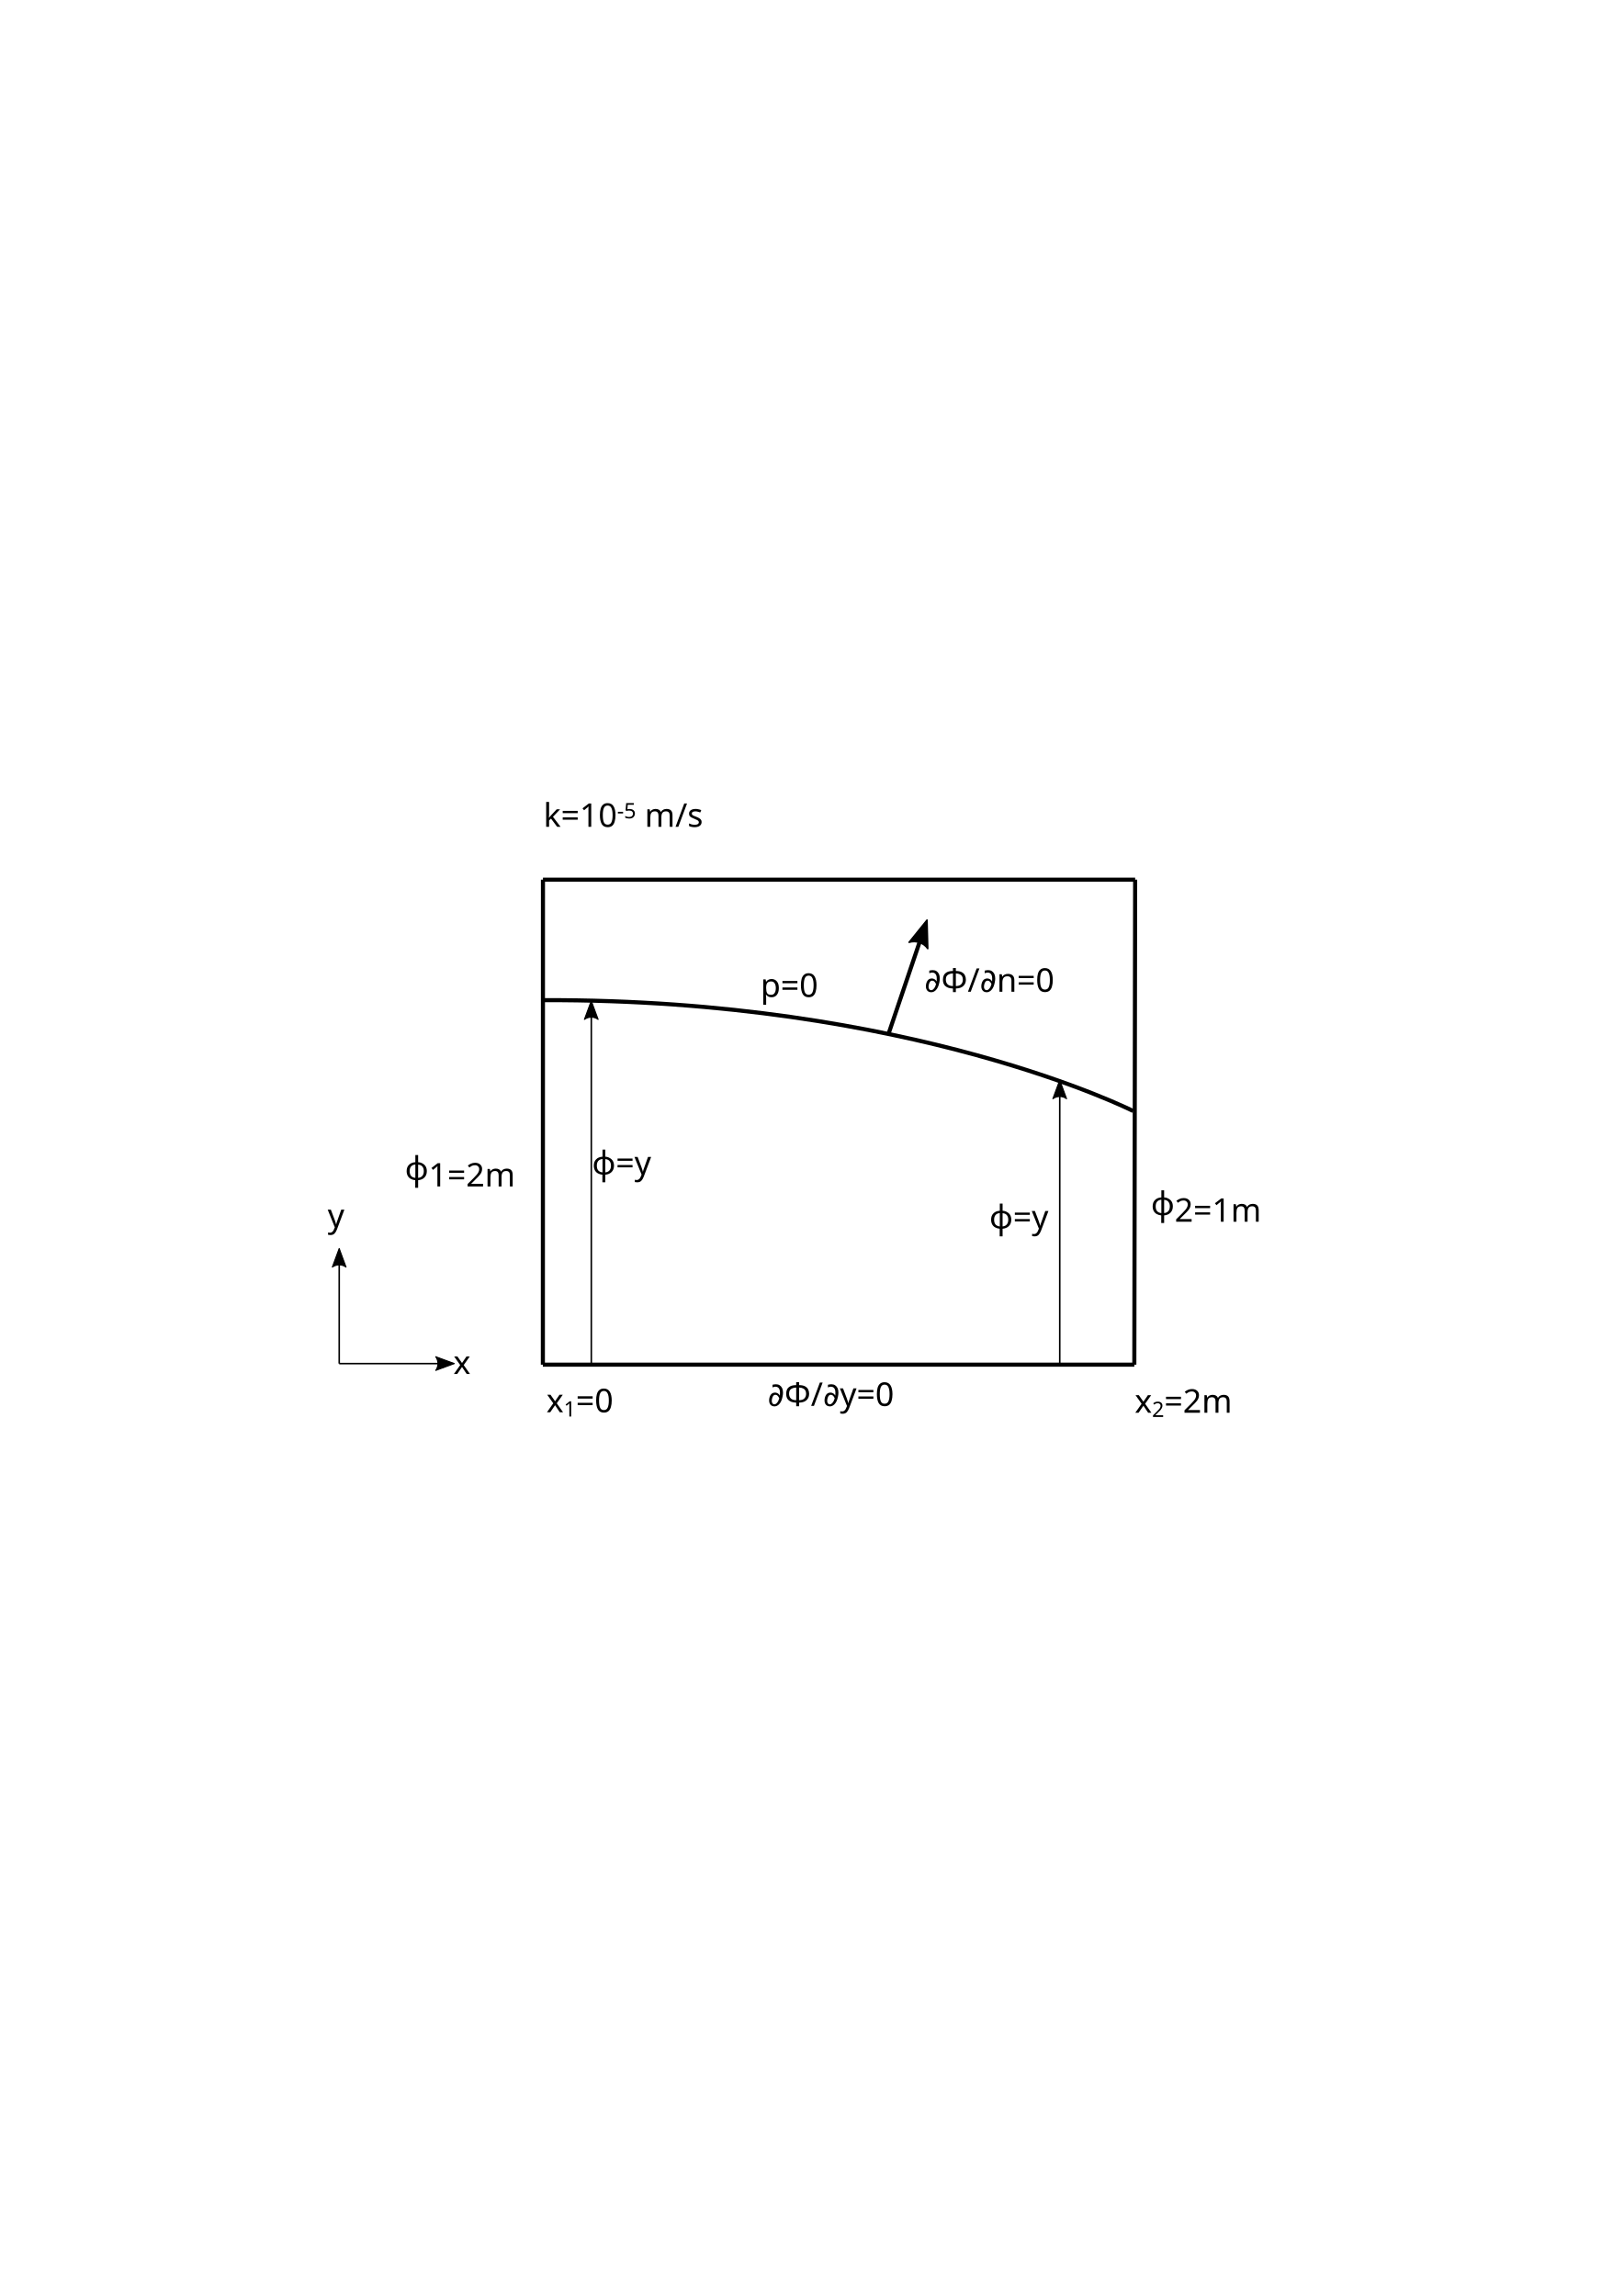
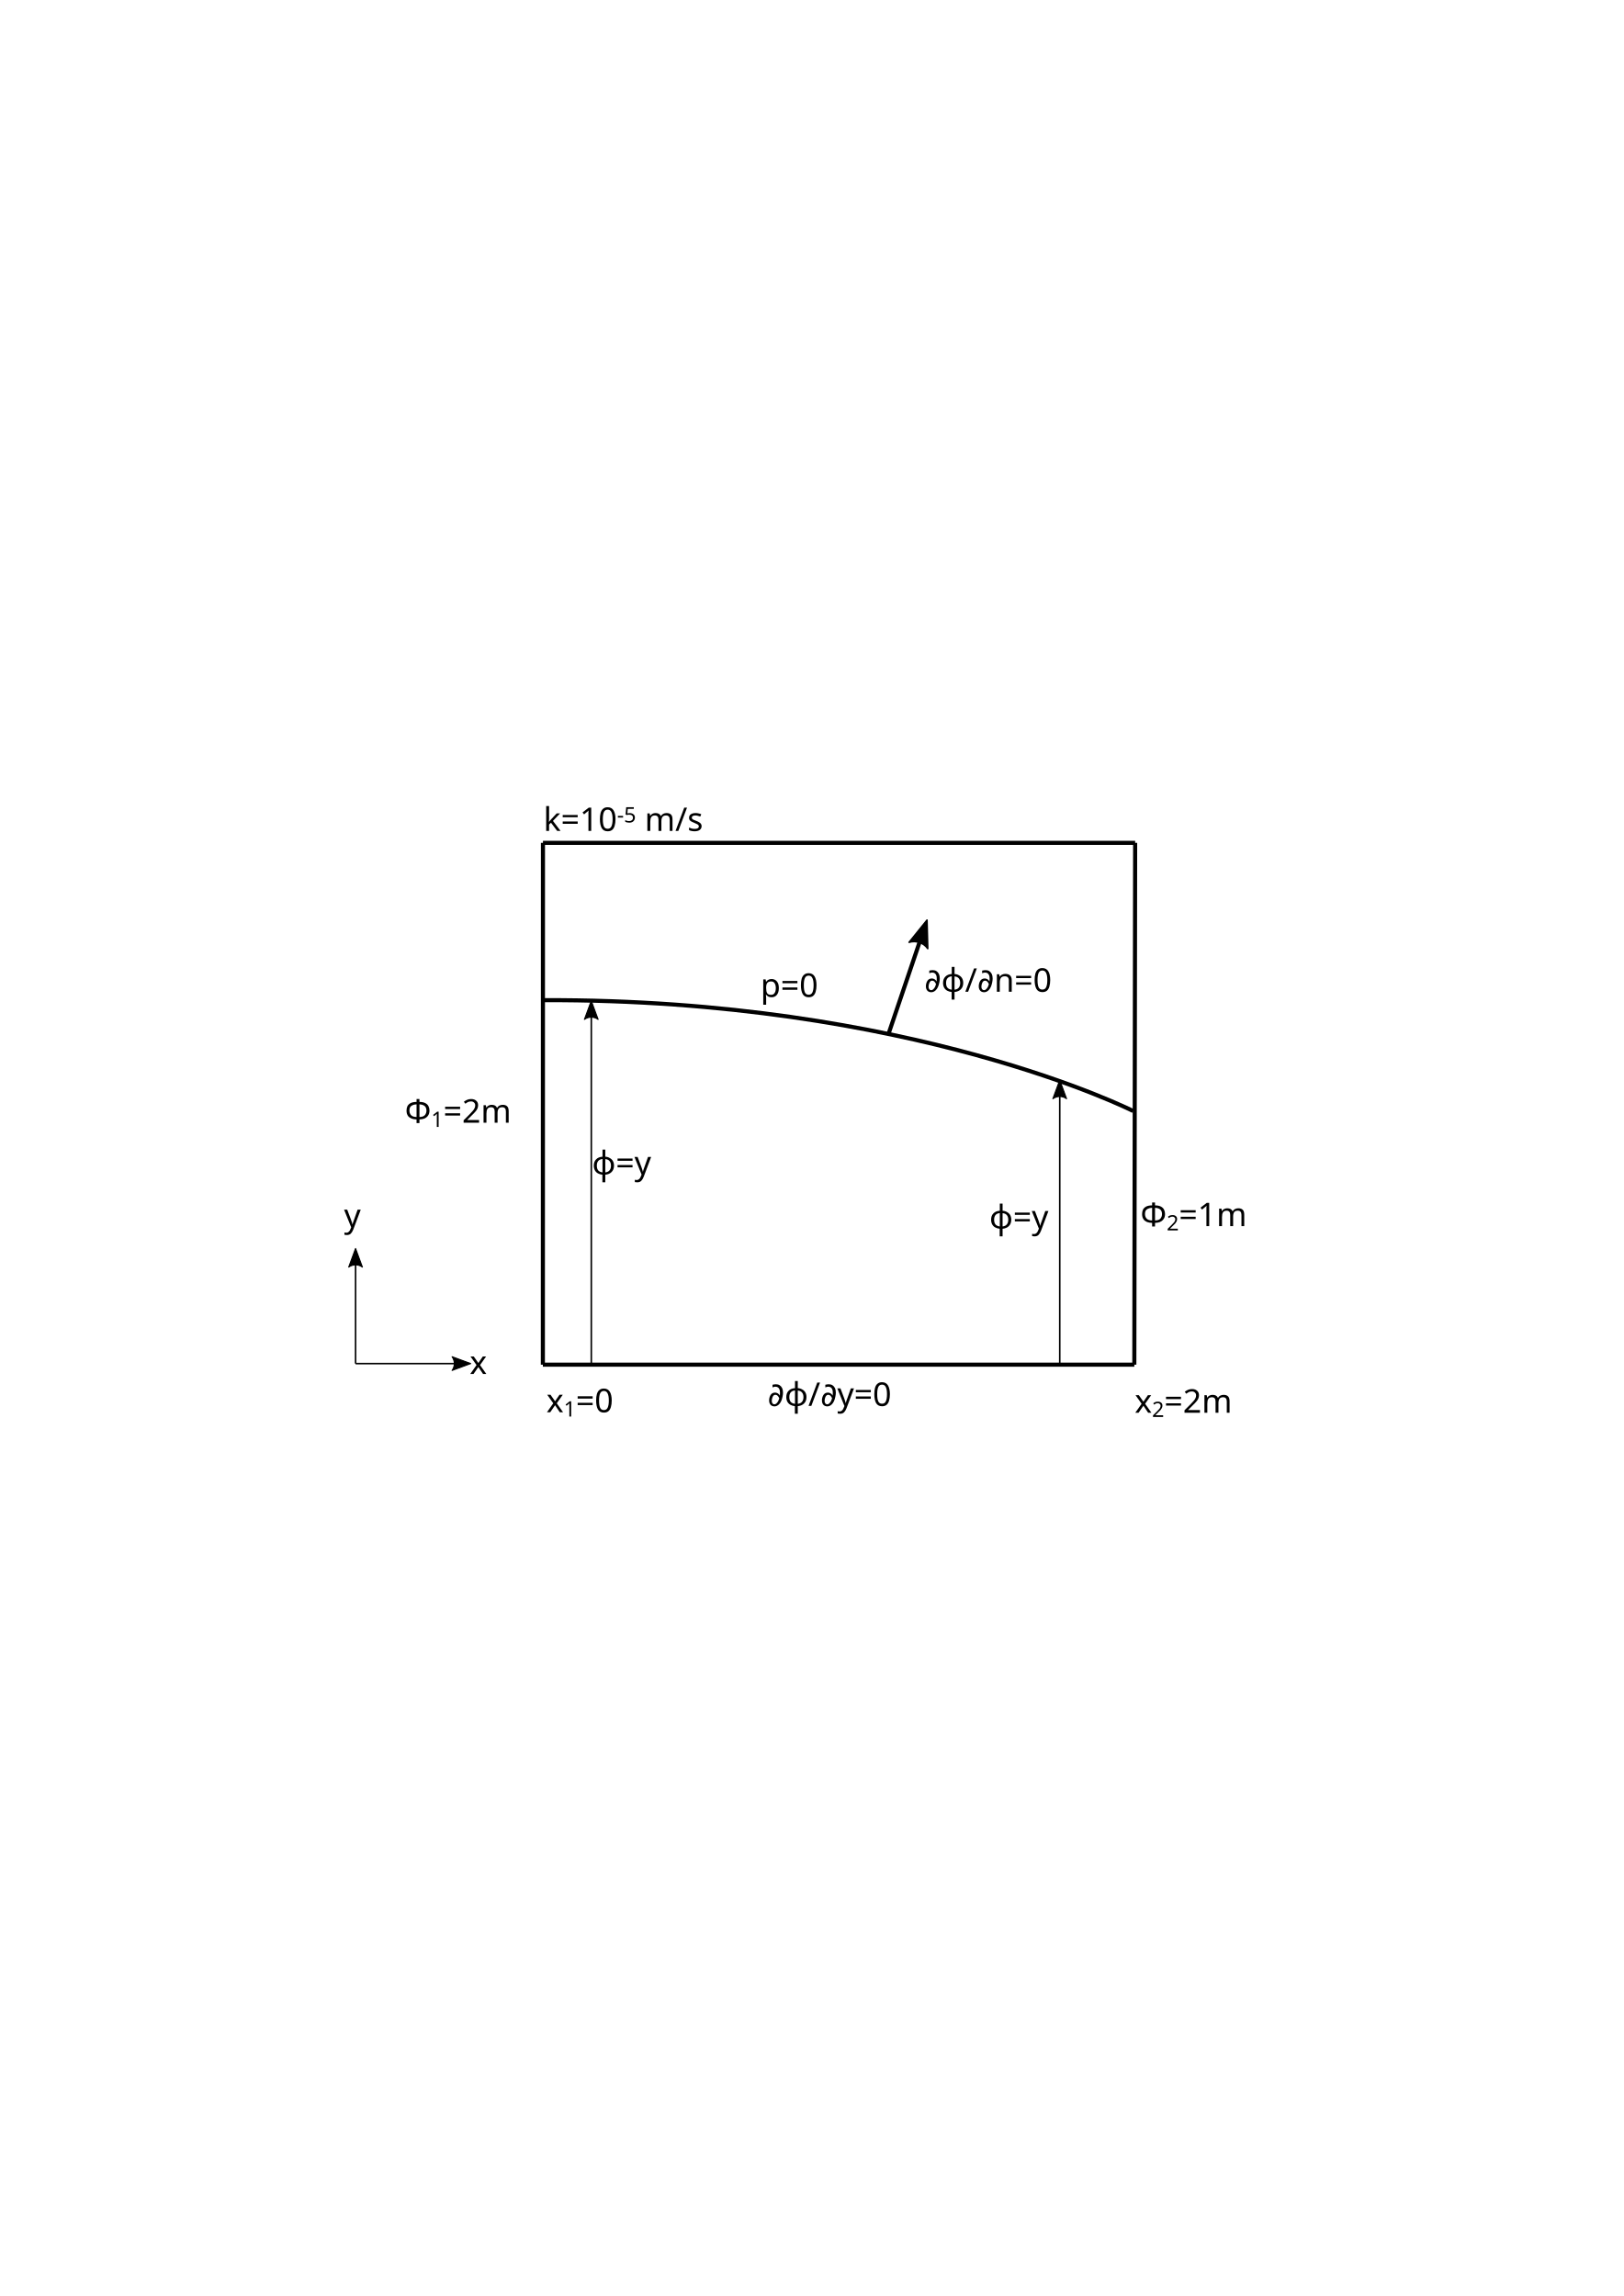
<svg xmlns="http://www.w3.org/2000/svg" width="210mm" height="297mm" viewBox="0 0 210 297" version="1.1" id="svg5">
  <defs id="defs2">
    <marker style="overflow:visible;" id="Arrow2Mend" refX="0.0" refY="0.0" orient="auto">
      <path transform="scale(0.6) rotate(180) translate(0,0)" d="M 8.719,4.034 L -2.207,0.016 L 8.719,-4.002 C 6.973,-1.63 6.983,1.616 8.719,4.034 z " style="stroke:context-stroke;fill-rule:evenodd;fill:context-stroke;stroke-width:0.625;stroke-linejoin:round;" id="path146435" />
    </marker>
    <marker style="overflow:visible;" id="marker146669" refX="0.0" refY="0.0" orient="auto">
      <path transform="scale(1.1) rotate(180) translate(1,0)" d="M 8.719,4.034 L -2.207,0.016 L 8.719,-4.002 C 6.973,-1.63 6.983,1.616 8.719,4.034 z " style="stroke:context-stroke;fill-rule:evenodd;fill:context-stroke;stroke-width:0.625;stroke-linejoin:round;" id="path146429" />
    </marker>
    <marker style="overflow:visible;" id="marker150923" refX="0.0" refY="0.0" orient="auto">
      <path transform="scale(1.1) rotate(180) translate(1,0)" d="M 8.719,4.034 L -2.207,0.016 L 8.719,-4.002 C 6.973,-1.63 6.983,1.616 8.719,4.034 z " style="stroke:context-stroke;fill-rule:evenodd;fill:context-stroke;stroke-width:0.625;stroke-linejoin:round;" id="path150921" />
    </marker>
    <marker style="overflow:visible;" id="Arrow2Lend" refX="0.0" refY="0.0" orient="auto">
      <path transform="scale(1.1) rotate(180) translate(1,0)" d="M 8.719,4.034 L -2.207,0.016 L 8.719,-4.002 C 6.973,-1.63 6.983,1.616 8.719,4.034 z " style="stroke:context-stroke;fill-rule:evenodd;fill:context-stroke;stroke-width:0.625;stroke-linejoin:round;" id="path150365" />
    </marker>
    <marker style="overflow:visible" id="Arrow2Lstart" refX="0.0" refY="0.0" orient="auto">
      <path transform="scale(1.1) translate(1,0)" d="M 8.719,4.034 L -2.207,0.016 L 8.719,-4.002 C 6.973,-1.63 6.983,1.616 8.719,4.034 z " style="stroke:context-stroke;fill-rule:evenodd;fill:context-stroke;stroke-width:0.625;stroke-linejoin:round" id="path150362" />
    </marker>
    <marker style="overflow:visible" id="Arrow1Lstart" refX="0.0" refY="0.0" orient="auto">
      <path transform="scale(0.8) translate(12.5,0)" style="fill-rule:evenodd;fill:context-stroke;stroke:context-stroke;stroke-width:1.0pt" d="M 0.0,0.0 L 5.0,-5.0 L -12.5,0.0 L 5.0,5.0 L 0.0,0.0 z " id="path150344" />
    </marker>
    <marker style="overflow:visible" id="marker150923-9" refX="0" refY="0" orient="auto">
      <path transform="matrix(-1.1,0,0,-1.1,-1.1,0)" d="M 8.719,4.034 -2.207,0.016 8.719,-4.002 c -1.745,2.372 -1.735,5.617 -6e-7,8.035 z" style="fill:context-stroke;fill-rule:evenodd;stroke:context-stroke;stroke-width:0.625;stroke-linejoin:round" id="path150921-3" />
    </marker>
    <marker style="overflow:visible" id="marker150923-2" refX="0" refY="0" orient="auto">
      <path transform="matrix(-1.1,0,0,-1.1,-1.1,0)" d="M 8.719,4.034 -2.207,0.016 8.719,-4.002 c -1.745,2.372 -1.735,5.617 -6e-7,8.035 z" style="fill:context-stroke;fill-rule:evenodd;stroke:context-stroke;stroke-width:0.625;stroke-linejoin:round" id="path150921-2" />
    </marker>
    <marker style="overflow:visible" id="marker150923-2-7" refX="0" refY="0" orient="auto">
      <path transform="matrix(-1.1,0,0,-1.1,-1.1,0)" d="M 8.719,4.034 -2.207,0.016 8.719,-4.002 c -1.745,2.372 -1.735,5.617 -6e-7,8.035 z" style="fill:context-stroke;fill-rule:evenodd;stroke:context-stroke;stroke-width:0.625;stroke-linejoin:round" id="path150921-2-7" />
    </marker>
    <marker style="overflow:visible" id="marker150923-2-8" refX="0" refY="0" orient="auto">
      <path transform="matrix(-1.1,0,0,-1.1,-1.1,0)" d="M 8.719,4.034 -2.207,0.016 8.719,-4.002 c -1.745,2.372 -1.735,5.617 -6e-7,8.035 z" style="fill:context-stroke;fill-rule:evenodd;stroke:context-stroke;stroke-width:0.625;stroke-linejoin:round" id="path150921-2-1" />
    </marker>
    <marker style="overflow:visible" id="marker150923-2-8-3" refX="0" refY="0" orient="auto">
      <path transform="matrix(-1.1,0,0,-1.1,-1.1,0)" d="M 8.719,4.034 -2.207,0.016 8.719,-4.002 c -1.745,2.372 -1.735,5.617 -6e-7,8.035 z" style="fill:context-stroke;fill-rule:evenodd;stroke:context-stroke;stroke-width:0.625;stroke-linejoin:round" id="path150921-2-1-6" />
    </marker>
    <marker style="overflow:visible" id="marker150923-2-8-0" refX="0" refY="0" orient="auto">
      <path transform="matrix(-1.1,0,0,-1.1,-1.1,0)" d="M 8.719,4.034 -2.207,0.016 8.719,-4.002 c -1.745,2.372 -1.735,5.617 -6e-7,8.035 z" style="fill:context-stroke;fill-rule:evenodd;stroke:context-stroke;stroke-width:0.625;stroke-linejoin:round" id="path150921-2-1-8" />
    </marker>
    <marker style="overflow:visible" id="marker150923-2-8-0-6" refX="0" refY="0" orient="auto">
      <path transform="matrix(-1.1,0,0,-1.1,-1.1,0)" d="M 8.719,4.034 -2.207,0.016 8.719,-4.002 c -1.745,2.372 -1.735,5.617 -6e-7,8.035 z" style="fill:context-stroke;fill-rule:evenodd;stroke:context-stroke;stroke-width:0.625;stroke-linejoin:round" id="path150921-2-1-8-4" />
    </marker>
    <marker style="overflow:visible" id="marker150923-2-8-2" refX="0" refY="0" orient="auto">
      <path transform="matrix(-1.1,0,0,-1.1,-1.1,0)" d="M 8.719,4.034 -2.207,0.016 8.719,-4.002 c -1.745,2.372 -1.735,5.617 -6e-7,8.035 z" style="fill:context-stroke;fill-rule:evenodd;stroke:context-stroke;stroke-width:0.625;stroke-linejoin:round" id="path150921-2-1-5" />
    </marker>
    <marker style="overflow:visible" id="marker150923-2-8-28" refX="0" refY="0" orient="auto">
      <path transform="matrix(-1.1,0,0,-1.1,-1.1,0)" d="M 8.719,4.034 -2.207,0.016 8.719,-4.002 c -1.745,2.372 -1.735,5.617 -6e-7,8.035 z" style="fill:context-stroke;fill-rule:evenodd;stroke:context-stroke;stroke-width:0.625;stroke-linejoin:round" id="path150921-2-1-4" />
    </marker>
    <marker style="overflow:visible" id="Arrow2Lstart-2" refX="0" refY="0" orient="auto">
      <path transform="matrix(1.1,0,0,1.1,1.1,0)" d="M 8.719,4.034 -2.207,0.016 8.719,-4.002 c -1.745,2.372 -1.735,5.617 -6e-7,8.035 z" style="fill:context-stroke;fill-rule:evenodd;stroke:context-stroke;stroke-width:0.625;stroke-linejoin:round" id="path150362-4" />
    </marker>
    <marker style="overflow:visible" id="marker150923-2-8-0-0" refX="0" refY="0" orient="auto">
      <path transform="matrix(-1.1,0,0,-1.1,-1.1,0)" d="M 8.719,4.034 -2.207,0.016 8.719,-4.002 c -1.745,2.372 -1.735,5.617 -6e-7,8.035 z" style="fill:context-stroke;fill-rule:evenodd;stroke:context-stroke;stroke-width:0.625;stroke-linejoin:round" id="path150921-2-1-8-6" />
    </marker>
    <marker style="overflow:visible" id="marker150923-2-8-9" refX="0" refY="0" orient="auto">
      <path transform="matrix(-1.1,0,0,-1.1,-1.1,0)" d="M 8.719,4.034 -2.207,0.016 8.719,-4.002 c -1.745,2.372 -1.735,5.617 -6e-7,8.035 z" style="fill:context-stroke;fill-rule:evenodd;stroke:context-stroke;stroke-width:0.625;stroke-linejoin:round" id="path150921-2-1-9" />
    </marker>
    <marker style="overflow:visible" id="marker150923-2-8-33" refX="0" refY="0" orient="auto">
      <path transform="matrix(-1.1,0,0,-1.1,-1.1,0)" d="M 8.719,4.034 -2.207,0.016 8.719,-4.002 c -1.745,2.372 -1.735,5.617 -6e-7,8.035 z" style="fill:context-stroke;fill-rule:evenodd;stroke:context-stroke;stroke-width:0.625;stroke-linejoin:round" id="path150921-2-1-3" />
    </marker>
    <marker style="overflow:visible" id="marker150923-2-8-04" refX="0" refY="0" orient="auto">
      <path transform="matrix(-1.1,0,0,-1.1,-1.1,0)" d="M 8.719,4.034 -2.207,0.016 8.719,-4.002 c -1.745,2.372 -1.735,5.617 -6e-7,8.035 z" style="fill:context-stroke;fill-rule:evenodd;stroke:context-stroke;stroke-width:0.625;stroke-linejoin:round" id="path150921-2-1-88" />
    </marker>
  </defs>
  <g id="layer1">
-     <path style="fill:none;stroke:#000000;stroke-width:0.2;stroke-linecap:butt;stroke-linejoin:miter;stroke-miterlimit:4;stroke-dasharray:none;stroke-opacity:1;marker-end:url(#marker150923-2)" d="M 43.872,176.388 H 58.494" id="path869-4" />
-     <path style="fill:none;stroke:#000000;stroke-width:0.2;stroke-linecap:butt;stroke-linejoin:miter;stroke-miterlimit:4;stroke-dasharray:none;stroke-opacity:1;marker-end:url(#marker150923-2-8)" d="M 43.872,176.388 V 161.766" id="path869-4-2" />
+     <path style="fill:none;stroke:#000000;stroke-width:0.2;stroke-linecap:butt;stroke-linejoin:miter;stroke-miterlimit:4;stroke-dasharray:none;stroke-opacity:1;marker-end:url(#marker150923-2)" d="M 45.989,176.388 H 60.611" id="path869-4" />
+     <path style="fill:none;stroke:#000000;stroke-width:0.2;stroke-linecap:butt;stroke-linejoin:miter;stroke-miterlimit:4;stroke-dasharray:none;stroke-opacity:1;marker-end:url(#marker150923-2-8)" d="M 45.989,176.388 V 161.766" id="path869-4-2" />
    <path style="fill:none;stroke:#000000;stroke-width:0.2;stroke-linecap:butt;stroke-linejoin:miter;stroke-miterlimit:4;stroke-dasharray:none;stroke-opacity:1;marker-end:url(#marker150923-2-8-04)" d="m 137.062,176.45 0,-36.463" id="path869-4-2-89" />
    <path style="fill:none;stroke:#000000;stroke-width:0.2;stroke-linecap:butt;stroke-linejoin:miter;stroke-miterlimit:4;stroke-dasharray:none;stroke-opacity:1;marker-end:url(#marker150923-2-8-33)" d="m 76.475,176.342 0,-46.616" id="path869-4-2-86" />
    <path style="fill:none;stroke:#000000;stroke-width:0.529;stroke-linecap:butt;stroke-linejoin:miter;stroke-miterlimit:4;stroke-dasharray:none;stroke-opacity:1;marker-end:url(#Arrow2Mend)" d="m 114.897,133.793 4.777,-14.11" id="path869-4-2-8" />
    <path style="fill:none;stroke:#000000;stroke-width:0.529;stroke-linecap:butt;stroke-linejoin:miter;stroke-miterlimit:4;stroke-dasharray:none;stroke-opacity:1" d="M 70.211,176.526 H 146.707" id="path869-3" />
-     <path style="fill:none;stroke:#000000;stroke-width:0.529;stroke-linecap:butt;stroke-linejoin:miter;stroke-miterlimit:4;stroke-dasharray:none;stroke-opacity:1" d="m 70.211,176.526 0.012,-62.736" id="path1773" />
-     <path style="fill:none;stroke:#000000;stroke-width:0.529;stroke-linecap:butt;stroke-linejoin:miter;stroke-miterlimit:4;stroke-dasharray:none;stroke-opacity:1" d="m 146.707,176.526 0.106,-62.736" id="path1773-3" />
-     <path style="fill:none;stroke:#000000;stroke-width:0.529;stroke-linecap:butt;stroke-linejoin:miter;stroke-miterlimit:4;stroke-dasharray:none;stroke-opacity:1" d="M 70.223,113.79 H 146.813" id="path2818" />
+     <path style="fill:none;stroke:#000000;stroke-width:0.529;stroke-linecap:butt;stroke-linejoin:miter;stroke-miterlimit:4;stroke-dasharray:none;stroke-opacity:1" d="m 70.211,176.526 0.012,-67.499" id="path1773" />
+     <path style="fill:none;stroke:#000000;stroke-width:0.529;stroke-linecap:butt;stroke-linejoin:miter;stroke-miterlimit:4;stroke-dasharray:none;stroke-opacity:1" d="m 146.707,176.526 0.106,-67.499" id="path1773-3" />
+     <path style="fill:none;stroke:#000000;stroke-width:0.529;stroke-linecap:butt;stroke-linejoin:miter;stroke-miterlimit:4;stroke-dasharray:none;stroke-opacity:1" d="M 70.223,109.028 H 146.813" id="path2818" />
    <text xml:space="preserve" style="font-style:normal;font-variant:normal;font-weight:normal;font-stretch:normal;font-size:4.233px;line-height:1.25;font-family:sans-serif;-inkscape-font-specification:'sans-serif, Normal';font-variant-ligatures:normal;font-variant-caps:normal;font-variant-numeric:normal;font-variant-east-asian:normal;fill:#000000;fill-opacity:1;stroke:none;stroke-width:0.265;stroke-miterlimit:4;stroke-dasharray:none" x="98.355" y="128.951" id="text8620-4">
      <tspan id="tspan8618-3" style="font-style:normal;font-variant:normal;font-weight:normal;font-stretch:normal;font-size:4.233px;font-family:sans-serif;-inkscape-font-specification:'sans-serif, Normal';font-variant-ligatures:normal;font-variant-caps:normal;font-variant-numeric:normal;font-variant-east-asian:normal;stroke-width:0.265;stroke-miterlimit:4;stroke-dasharray:none" x="98.355" y="128.951">p=0</tspan>
    </text>
    <text xml:space="preserve" style="font-style:normal;font-weight:normal;font-size:10.583px;line-height:1.25;font-family:sans-serif;fill:#000000;fill-opacity:1;stroke:none;stroke-width:0.265" x="57.511" y="176.526" id="text54880">
      <tspan id="tspan54878" style="stroke-width:0.265" x="57.511" y="176.526" />
    </text>
-     <text xml:space="preserve" style="font-style:normal;font-variant:normal;font-weight:normal;font-stretch:normal;font-size:4.233px;line-height:1.25;font-family:sans-serif;-inkscape-font-specification:'sans-serif, Normal';font-variant-ligatures:normal;font-variant-caps:normal;font-variant-numeric:normal;font-variant-east-asian:normal;fill:#000000;fill-opacity:1;stroke:none;stroke-width:0.265;stroke-miterlimit:4;stroke-dasharray:none" x="148.843" y="157.191" id="text8620-1-2">
-       <tspan id="tspan258799" x="148.843" y="157.191">ϕ<tspan style="font-style:normal;font-variant:normal;font-weight:normal;font-stretch:normal;font-size:4.233px;font-family:sans-serif;-inkscape-font-specification:'sans-serif, Normal';font-variant-ligatures:normal;font-variant-caps:normal;font-variant-numeric:normal;font-variant-east-asian:normal;baseline-shift:sub" id="tspan116513">2<tspan style="baseline-shift:baseline" id="tspan40646">=1m</tspan>
-         </tspan>
-       </tspan>
-     </text>
-     <text xml:space="preserve" style="font-style:normal;font-variant:normal;font-weight:normal;font-stretch:normal;font-size:4.233px;line-height:1.25;font-family:sans-serif;-inkscape-font-specification:'sans-serif, Normal';font-variant-ligatures:normal;font-variant-caps:normal;font-variant-numeric:normal;font-variant-east-asian:normal;fill:#000000;fill-opacity:1;stroke:none;stroke-width:0.265;stroke-miterlimit:4;stroke-dasharray:none" x="52.36" y="152.631" id="text8620-1-2-9">
-       <tspan id="tspan258799-6" x="52.36" y="152.631">ϕ<tspan style="font-style:normal;font-variant:normal;font-weight:normal;font-stretch:normal;font-size:4.233px;font-family:sans-serif;-inkscape-font-specification:'sans-serif, Normal';font-variant-ligatures:normal;font-variant-caps:normal;font-variant-numeric:normal;font-variant-east-asian:normal;baseline-shift:sub" id="tspan116513-4">1=2m</tspan>
-       </tspan>
+     <text xml:space="preserve" style="font-style:normal;font-variant:normal;font-weight:normal;font-stretch:normal;font-size:4.233px;line-height:1.25;font-family:sans-serif;-inkscape-font-specification:'sans-serif, Normal';font-variant-ligatures:normal;font-variant-caps:normal;font-variant-numeric:normal;font-variant-east-asian:normal;fill:#000000;fill-opacity:1;stroke:none;stroke-width:0.265;stroke-miterlimit:4;stroke-dasharray:none" x="52.36" y="145.223" id="text8620-1-2-9">
+       <tspan id="tspan11553" x="52.36" y="145.223">Φ<tspan style="font-size:65%;baseline-shift:sub" id="tspan24709">1</tspan>=2m</tspan>
    </text>
    <text xml:space="preserve" style="font-style:normal;font-variant:normal;font-weight:normal;font-stretch:normal;font-size:4.233px;line-height:1.25;font-family:sans-serif;-inkscape-font-specification:'sans-serif, Normal';font-variant-ligatures:normal;font-variant-caps:normal;font-variant-numeric:normal;font-variant-east-asian:normal;fill:#000000;fill-opacity:1;stroke:none;stroke-width:0.265;stroke-miterlimit:4;stroke-dasharray:none" x="76.568" y="151.921" id="text8620-1-2-9-7">
      <tspan id="tspan258799-6-7" x="76.568" y="151.921">ϕ=y</tspan>
    </text>
    <text xml:space="preserve" style="font-style:normal;font-variant:normal;font-weight:normal;font-stretch:normal;font-size:4.233px;line-height:1.25;font-family:sans-serif;-inkscape-font-specification:'sans-serif, Normal';font-variant-ligatures:normal;font-variant-caps:normal;font-variant-numeric:normal;font-variant-east-asian:normal;fill:#000000;fill-opacity:1;stroke:none;stroke-width:0.265;stroke-miterlimit:4;stroke-dasharray:none" x="70.664" y="182.683" id="text8620-1-2-9-7-9">
      <tspan id="tspan258799-6-7-2" x="70.664" y="182.683">x<tspan style="font-size:65%;baseline-shift:sub" id="tspan63966">1</tspan>=0</tspan>
    </text>
    <text xml:space="preserve" style="font-style:normal;font-variant:normal;font-weight:normal;font-stretch:normal;font-size:4.233px;line-height:1.25;font-family:sans-serif;-inkscape-font-specification:'sans-serif, Normal';font-variant-ligatures:normal;font-variant-caps:normal;font-variant-numeric:normal;font-variant-east-asian:normal;fill:#000000;fill-opacity:1;stroke:none;stroke-width:0.265;stroke-miterlimit:4;stroke-dasharray:none" x="146.756" y="182.743" id="text8620-1-2-9-7-9-5">
      <tspan id="tspan258799-6-7-2-4" x="146.756" y="182.743">x<tspan style="font-size:65%;baseline-shift:sub" id="tspan68462">2</tspan>=2m</tspan>
    </text>
    <text xml:space="preserve" style="font-style:normal;font-variant:normal;font-weight:normal;font-stretch:normal;font-size:4.233px;line-height:1.25;font-family:sans-serif;-inkscape-font-specification:'sans-serif, Normal';font-variant-ligatures:normal;font-variant-caps:normal;font-variant-numeric:normal;font-variant-east-asian:normal;fill:#000000;fill-opacity:1;stroke:none;stroke-width:0.265;stroke-miterlimit:4;stroke-dasharray:none" x="127.951" y="158.917" id="text8620-1-2-9-7-4">
      <tspan id="tspan258799-6-7-3" x="127.951" y="158.917">ϕ=y</tspan>
    </text>
-     <text xml:space="preserve" style="font-style:normal;font-variant:normal;font-weight:normal;font-stretch:normal;font-size:4.233px;line-height:1.25;font-family:sans-serif;-inkscape-font-specification:'sans-serif, Normal';font-variant-ligatures:normal;font-variant-caps:normal;font-variant-numeric:normal;font-variant-east-asian:normal;fill:#000000;fill-opacity:1;stroke:none;stroke-width:0.265" x="42.384" y="158.744" id="text156362">
-       <tspan id="tspan156360" style="font-style:normal;font-variant:normal;font-weight:normal;font-stretch:normal;font-size:4.233px;font-family:sans-serif;-inkscape-font-specification:'sans-serif, Normal';font-variant-ligatures:normal;font-variant-caps:normal;font-variant-numeric:normal;font-variant-east-asian:normal;stroke-width:0.265" x="42.384" y="158.744">y</tspan>
+     <text xml:space="preserve" style="font-style:normal;font-variant:normal;font-weight:normal;font-stretch:normal;font-size:4.233px;line-height:1.25;font-family:sans-serif;-inkscape-font-specification:'sans-serif, Normal';font-variant-ligatures:normal;font-variant-caps:normal;font-variant-numeric:normal;font-variant-east-asian:normal;fill:#000000;fill-opacity:1;stroke:none;stroke-width:0.265" x="44.5" y="158.744" id="text156362">
+       <tspan id="tspan156360" style="font-style:normal;font-variant:normal;font-weight:normal;font-stretch:normal;font-size:4.233px;font-family:sans-serif;-inkscape-font-specification:'sans-serif, Normal';font-variant-ligatures:normal;font-variant-caps:normal;font-variant-numeric:normal;font-variant-east-asian:normal;stroke-width:0.265" x="44.5" y="158.744">y</tspan>
    </text>
-     <text xml:space="preserve" style="font-style:normal;font-variant:normal;font-weight:normal;font-stretch:normal;font-size:4.233px;line-height:1.25;font-family:sans-serif;-inkscape-font-specification:'sans-serif, Normal';font-variant-ligatures:normal;font-variant-caps:normal;font-variant-numeric:normal;font-variant-east-asian:normal;fill:#000000;fill-opacity:1;stroke:none;stroke-width:0.265" x="58.627" y="177.736" id="text156362-0">
-       <tspan id="tspan156360-6" style="font-style:normal;font-variant:normal;font-weight:normal;font-stretch:normal;font-size:4.233px;font-family:sans-serif;-inkscape-font-specification:'sans-serif, Normal';font-variant-ligatures:normal;font-variant-caps:normal;font-variant-numeric:normal;font-variant-east-asian:normal;stroke-width:0.265" x="58.627" y="177.736">x</tspan>
+     <text xml:space="preserve" style="font-style:normal;font-variant:normal;font-weight:normal;font-stretch:normal;font-size:4.233px;line-height:1.25;font-family:sans-serif;-inkscape-font-specification:'sans-serif, Normal';font-variant-ligatures:normal;font-variant-caps:normal;font-variant-numeric:normal;font-variant-east-asian:normal;fill:#000000;fill-opacity:1;stroke:none;stroke-width:0.265" x="60.743" y="177.736" id="text156362-0">
+       <tspan id="tspan156360-6" style="font-style:normal;font-variant:normal;font-weight:normal;font-stretch:normal;font-size:4.233px;font-family:sans-serif;-inkscape-font-specification:'sans-serif, Normal';font-variant-ligatures:normal;font-variant-caps:normal;font-variant-numeric:normal;font-variant-east-asian:normal;stroke-width:0.265" x="60.743" y="177.736">x</tspan>
    </text>
    <path style="fill:none;stroke:#000000;stroke-width:0.529;stroke-linecap:butt;stroke-linejoin:miter;stroke-miterlimit:4;stroke-dasharray:none;stroke-opacity:1" d="m 70.212,129.377 c 47.711,-0.168 76.333,14.335 76.333,14.335" id="path192353" />
    <text xml:space="preserve" style="font-style:normal;font-variant:normal;font-weight:normal;font-stretch:normal;font-size:4.233px;line-height:1.25;font-family:sans-serif;-inkscape-font-specification:'sans-serif, Normal';font-variant-ligatures:normal;font-variant-caps:normal;font-variant-numeric:normal;font-variant-east-asian:normal;fill:#000000;fill-opacity:1;stroke:none;stroke-width:0.265" x="99.268" y="181.862" id="text111693-8-0">
-       <tspan id="tspan159674" x="99.268" y="181.862">∂Φ/∂y=0</tspan>
+       <tspan id="tspan159674" x="99.268" y="181.862">∂ϕ/∂y=0</tspan>
    </text>
    <text xml:space="preserve" style="font-style:normal;font-variant:normal;font-weight:normal;font-stretch:normal;font-size:4.233px;line-height:1.25;font-family:sans-serif;-inkscape-font-specification:'sans-serif, Normal';font-variant-ligatures:normal;font-variant-caps:normal;font-variant-numeric:normal;font-variant-east-asian:normal;fill:#000000;fill-opacity:1;stroke:none;stroke-width:0.265" x="119.546" y="128.287" id="text111693-8-0-1">
-       <tspan id="tspan159674-1" x="119.546" y="128.287">∂Φ/∂n=0</tspan>
+       <tspan id="tspan159674-1" x="119.546" y="128.287">∂ϕ/∂n=0</tspan>
    </text>
-     <text xml:space="preserve" style="font-style:normal;font-variant:normal;font-weight:normal;font-stretch:normal;font-size:4.233px;line-height:1.25;font-family:sans-serif;-inkscape-font-specification:'sans-serif, Normal';font-variant-ligatures:normal;font-variant-caps:normal;font-variant-numeric:normal;font-variant-east-asian:normal;fill:#000000;fill-opacity:1;stroke:none;stroke-width:0.265;stroke-miterlimit:4;stroke-dasharray:none" x="70.28" y="106.953" id="text8620-1-2-9-0">
-       <tspan id="tspan258799-6-3" x="70.28" y="106.953">k=10<tspan style="font-size:65%;baseline-shift:super" id="tspan34584">-5</tspan> m/s</tspan>
+     <text xml:space="preserve" style="font-style:normal;font-variant:normal;font-weight:normal;font-stretch:normal;font-size:4.233px;line-height:1.25;font-family:sans-serif;-inkscape-font-specification:'sans-serif, Normal';font-variant-ligatures:normal;font-variant-caps:normal;font-variant-numeric:normal;font-variant-east-asian:normal;fill:#000000;fill-opacity:1;stroke:none;stroke-width:0.265;stroke-miterlimit:4;stroke-dasharray:none" x="70.28" y="107.482" id="text8620-1-2-9-0">
+       <tspan id="tspan258799-6-3" x="70.28" y="107.482">k=10<tspan style="font-size:65%;baseline-shift:super" id="tspan34584">-5</tspan> m/s</tspan>
+     </text>
+     <text xml:space="preserve" style="font-style:normal;font-variant:normal;font-weight:normal;font-stretch:normal;font-size:4.233px;line-height:1.25;font-family:sans-serif;-inkscape-font-specification:'sans-serif, Normal';font-variant-ligatures:normal;font-variant-caps:normal;font-variant-numeric:normal;font-variant-east-asian:normal;fill:#000000;fill-opacity:1;stroke:none;stroke-width:0.265;stroke-miterlimit:4;stroke-dasharray:none" x="147.492" y="158.608" id="text8620-1-2-9-1">
+       <tspan id="tspan11553-7" x="147.492" y="158.608">Φ<tspan style="font-size:65%;baseline-shift:sub" id="tspan24709-5">2</tspan>=1m</tspan>
    </text>
  </g>
</svg>
